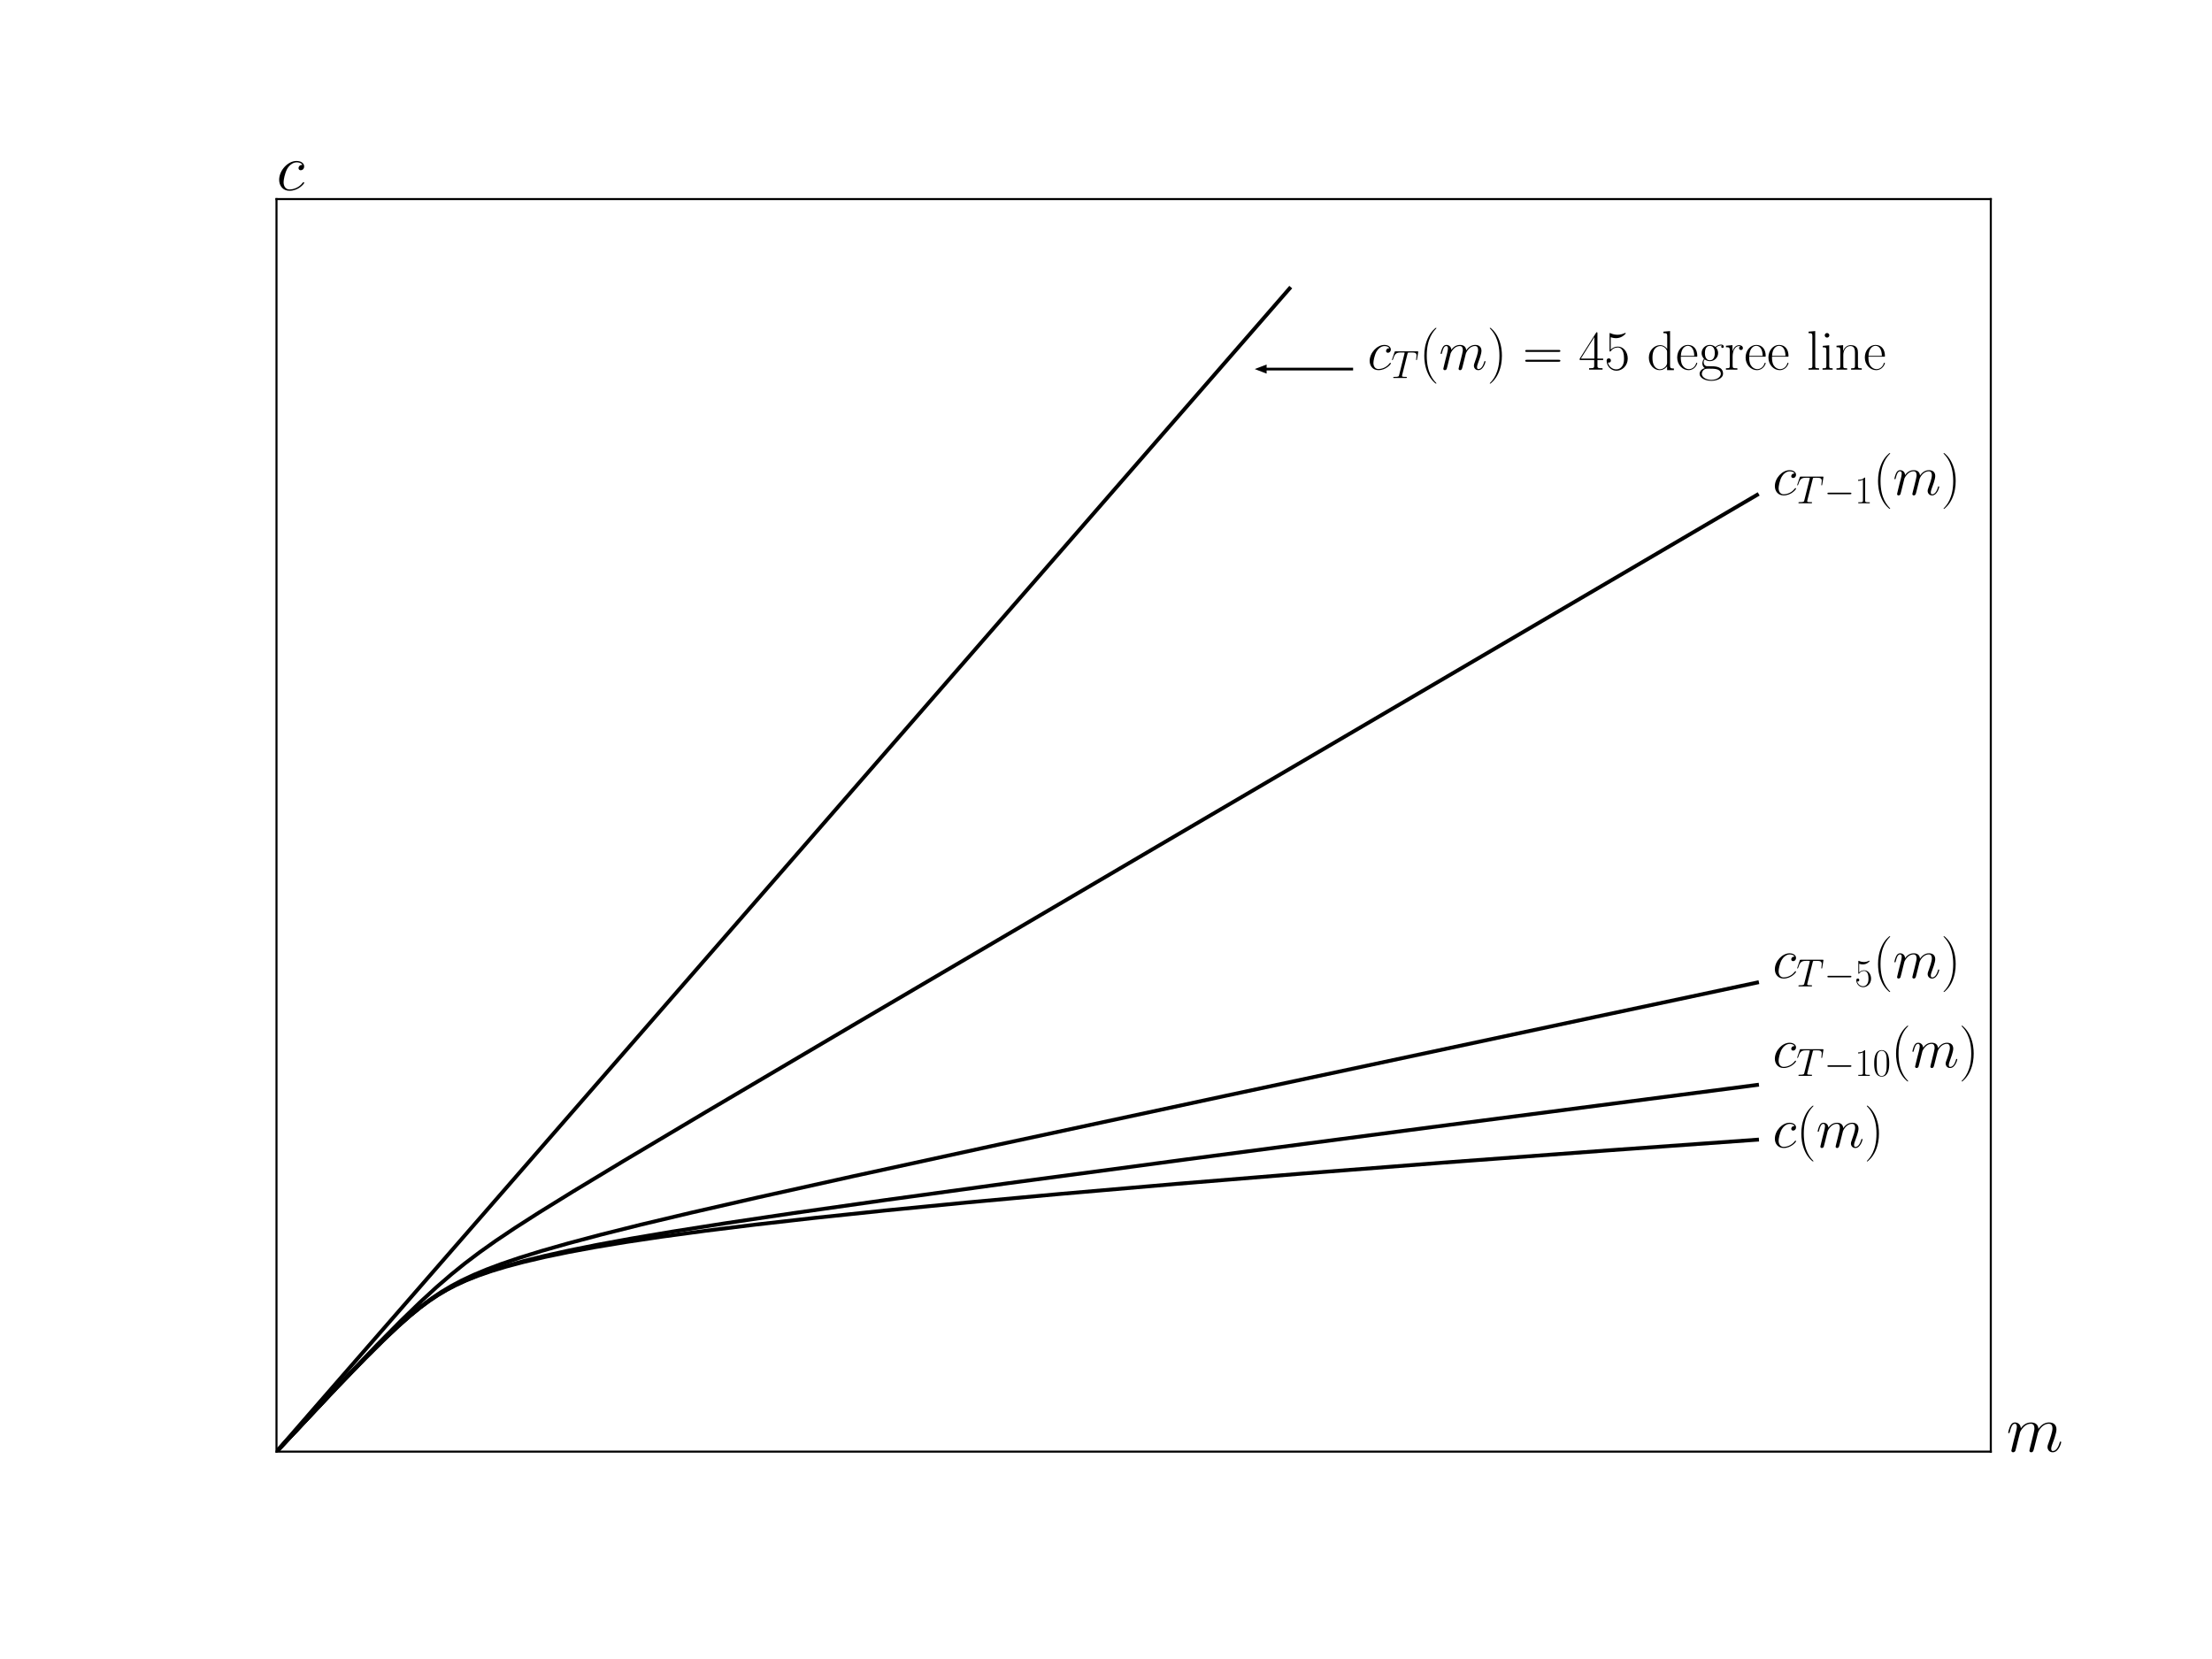
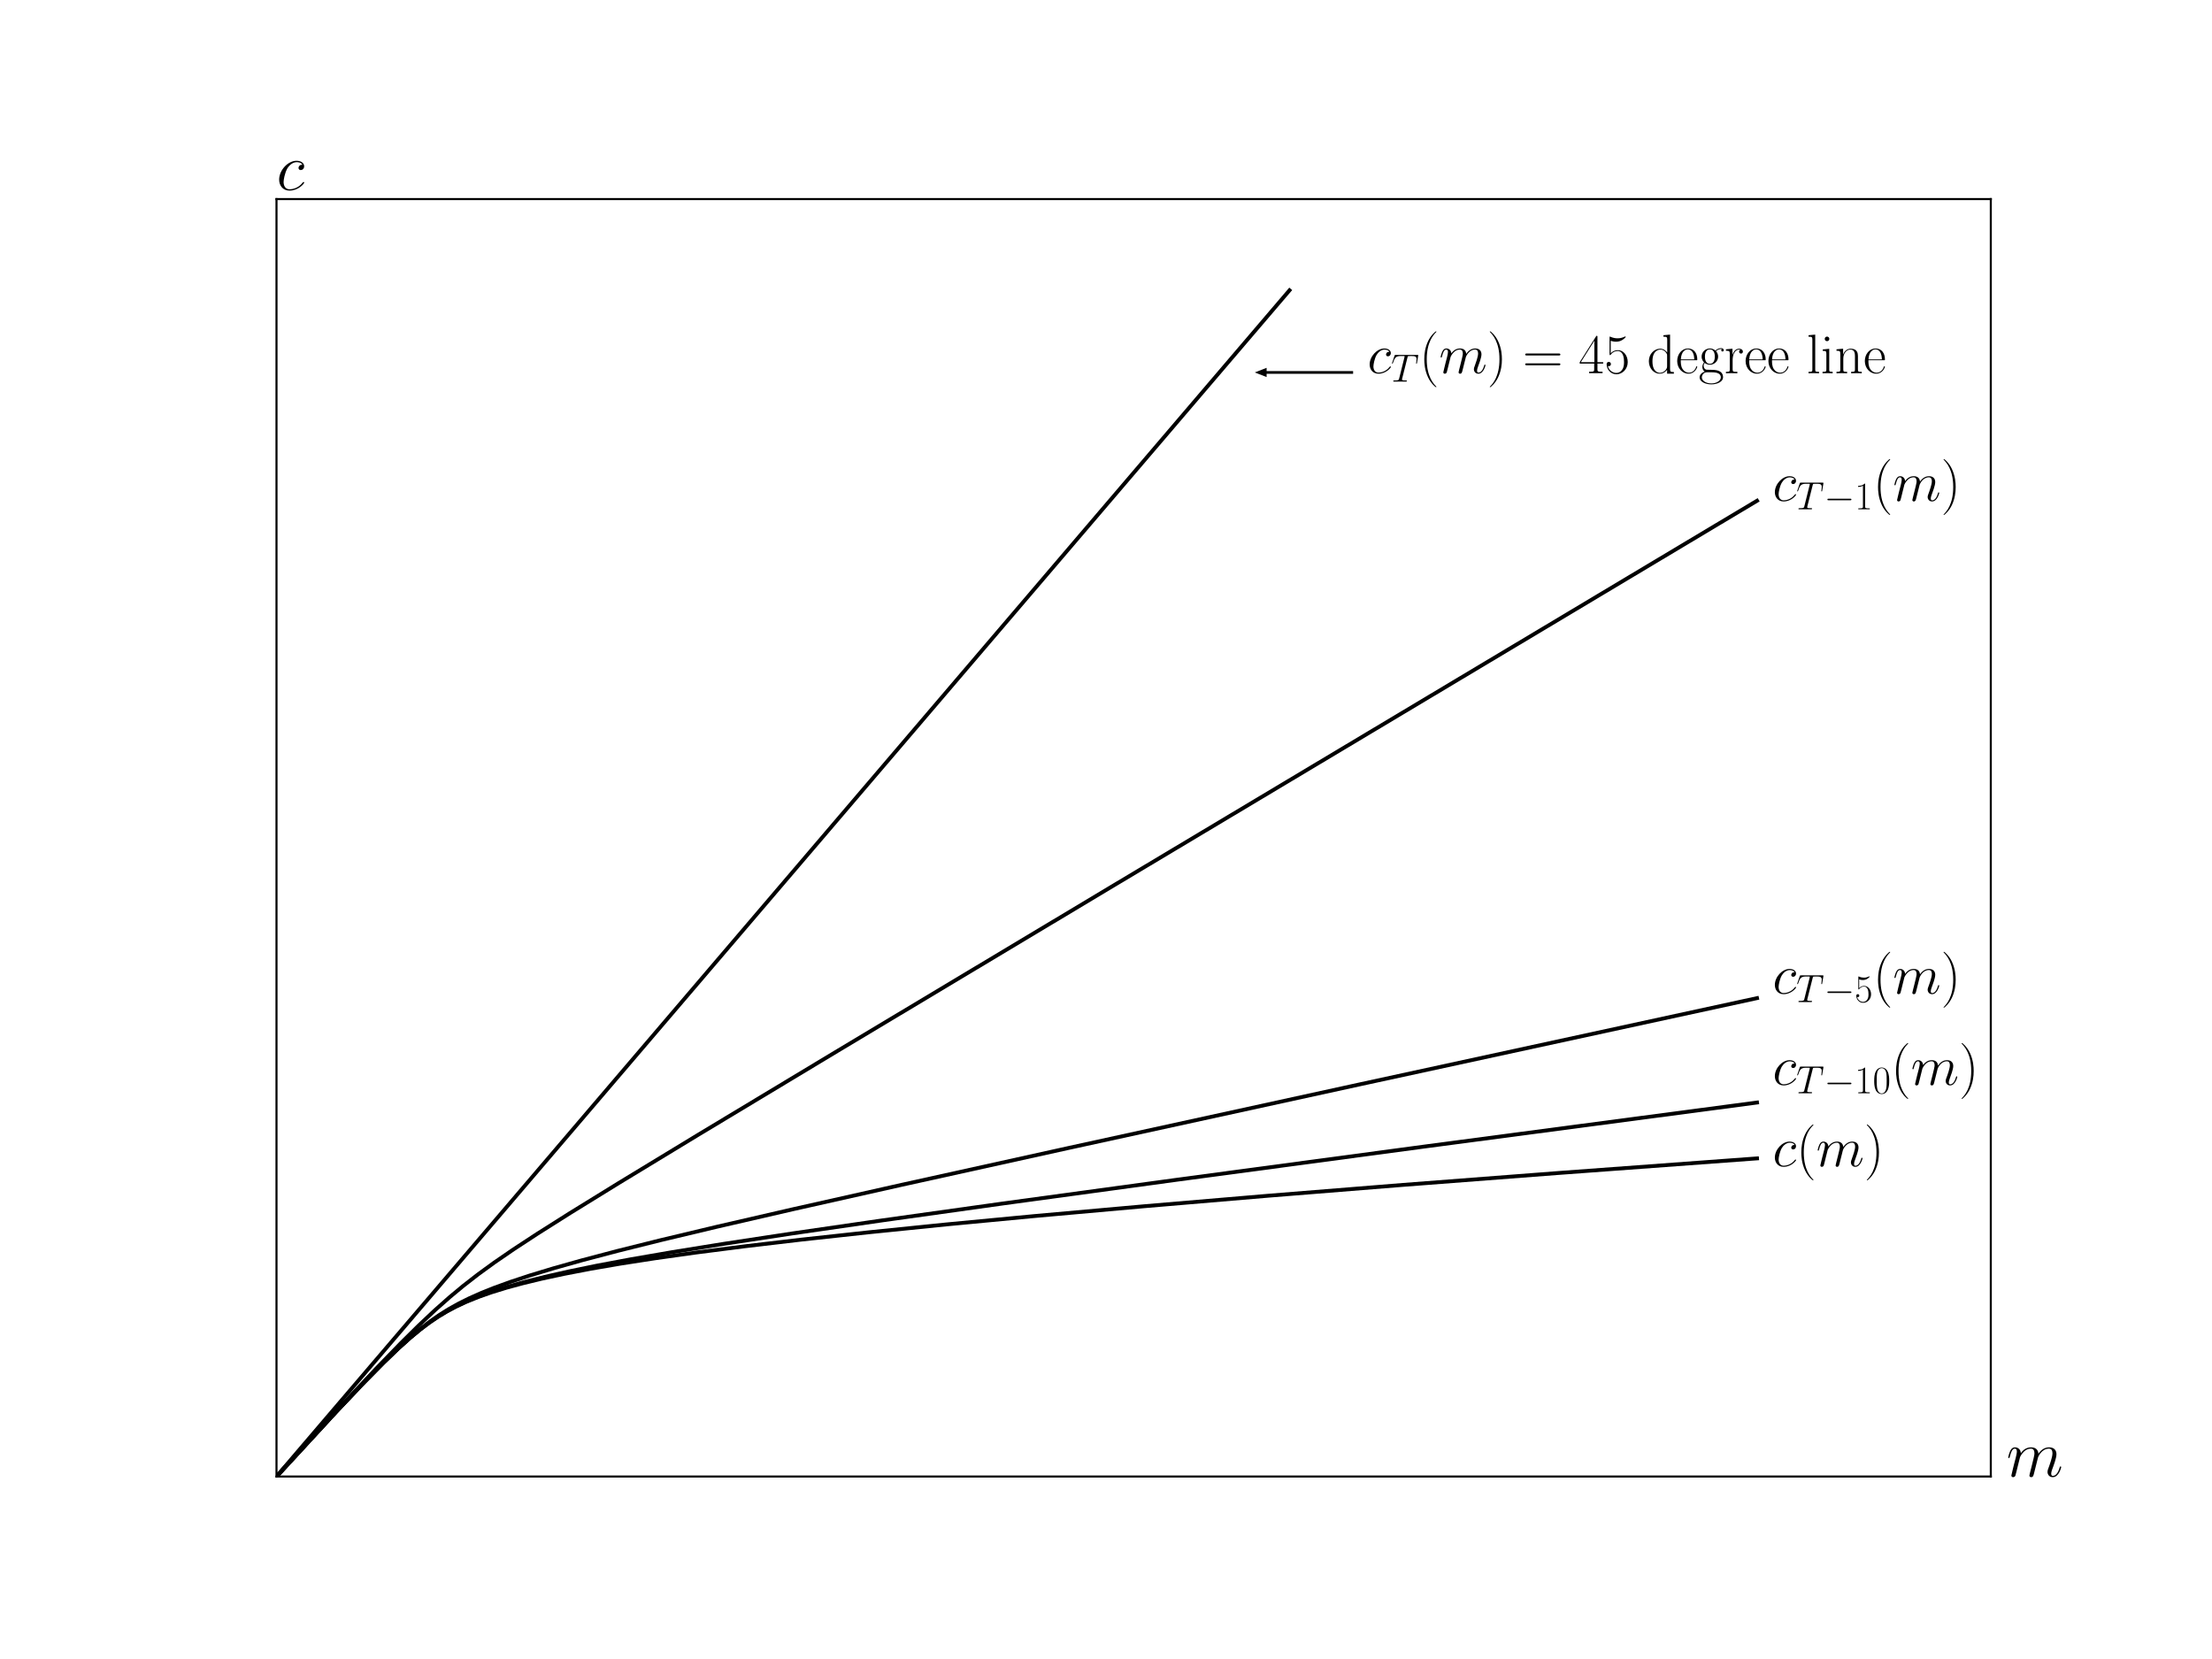
<svg xmlns="http://www.w3.org/2000/svg" xmlns:xlink="http://www.w3.org/1999/xlink" height="648pt" version="1.1" viewBox="0 0 864 648" width="864pt">
  <defs>
    <style type="text/css">
*{stroke-linecap:butt;stroke-linejoin:round;}
  </style>
  </defs>
  <g id="figure_1">
    <g id="patch_1">
      <path d="M 0 648  L 864 648  L 864 0  L 0 0  z " style="fill:#ffffff;" />
    </g>
    <g id="axes_1">
      <g id="patch_2">
-         <path d="M 108 567  L 777.6 567  L 777.6 77.76  L 108 77.76  z " style="fill:#ffffff;" />
+         <path d="M 108 576.72  L 777.6 576.72  L 777.6 77.76  L 108 77.76  z " style="fill:#ffffff;" />
      </g>
      <g id="patch_3">
-         <path clip-path="url(#p83d459adcd)" d="M 491.498 144.157  L 494.237 143.108  L 494.237 144.122  L 528.022 144.122  L 528.022 144.192  L 494.237 144.192  L 494.237 145.205  z " style="stroke:#000000;stroke-linejoin:miter;" />
+         <path clip-path="url(#p8d69664060)" d="M 491.498 145.476  L 494.237 144.407  L 494.237 145.44  L 528.022 145.44  L 528.022 145.512  L 494.237 145.512  L 494.237 146.545  z " style="stroke:#000000;stroke-linejoin:miter;" />
      </g>
      <g id="matplotlib.axis_1">
        <g id="xtick_1" />
        <g id="xtick_2" />
        <g id="xtick_3" />
        <g id="xtick_4" />
        <g id="xtick_5" />
        <g id="xtick_6" />
      </g>
      <g id="matplotlib.axis_2">
        <g id="ytick_1" />
        <g id="ytick_2" />
        <g id="ytick_3" />
        <g id="ytick_4" />
        <g id="ytick_5" />
        <g id="ytick_6" />
        <g id="ytick_7" />
        <g id="ytick_8" />
      </g>
      <g id="line2d_1">
-         <path clip-path="url(#p83d459adcd)" d="M 108 567  L 131.155 542.372  L 142.153 530.997  L 149.679 523.517  L 155.467 518.06  L 160.098 513.979  L 164.15 510.691  L 167.624 508.127  L 171.097 505.822  L 174.57 503.775  L 178.043 501.967  L 182.095 500.116  L 186.726 498.276  L 191.936 496.476  L 197.725 494.726  L 204.671 492.882  L 212.775 490.985  L 222.037 489.064  L 232.457 487.135  L 244.613 485.119  L 258.506 483.045  L 275.293 480.773  L 294.975 478.343  L 318.13 475.714  L 345.915 472.796  L 377.753 469.679  L 414.222 466.339  L 459.374 462.435  L 509.157 458.358  L 564.149 454.083  L 628.404 449.317  L 686.291 445.166  L 686.291 445.166  " style="fill:none;stroke:#000000;stroke-linecap:square;stroke-width:1.5;" />
+         <path clip-path="url(#p8d69664060)" d="M 108 576.72  L 131.155 551.603  L 142.153 540.002  L 149.679 532.373  L 155.467 526.808  L 160.098 522.646  L 164.15 519.292  L 167.624 516.678  L 171.097 514.326  L 174.57 512.239  L 178.043 510.395  L 182.095 508.507  L 186.726 506.631  L 191.936 504.795  L 197.725 503.01  L 204.092 501.277  L 211.618 499.457  L 220.301 497.586  L 230.72 495.581  L 242.298 493.587  L 255.612 491.521  L 271.82 489.241  L 290.923 486.795  L 312.92 484.205  L 338.969 481.369  L 369.649 478.254  L 404.381 474.958  L 447.218 471.128  L 495.264 467.058  L 547.941 462.822  L 608.143 458.209  L 684.554 452.591  L 686.291 452.466  L 686.291 452.466  " style="fill:none;stroke:#000000;stroke-linecap:square;stroke-width:1.5;" />
      </g>
      <g id="line2d_2">
-         <path clip-path="url(#p83d459adcd)" d="M 108 567  L 134.628 538.527  L 147.363 525.231  L 156.625 515.871  L 164.15 508.586  L 170.518 502.742  L 176.307 497.749  L 181.516 493.538  L 187.305 489.157  L 193.673 484.64  L 201.198 479.595  L 210.46 473.663  L 223.774 465.425  L 243.456 453.538  L 275.872 434.251  L 334.338 399.76  L 450.112 331.756  L 686.291 193.3  L 686.291 193.3  " style="fill:none;stroke:#000000;stroke-linecap:square;stroke-width:1.5;" />
+         <path clip-path="url(#p8d69664060)" d="M 108 576.72  L 134.628 547.681  L 147.363 534.121  L 156.625 524.575  L 163.571 517.703  L 169.939 511.713  L 175.728 506.587  L 180.938 502.262  L 186.726 497.764  L 193.094 493.131  L 200.619 487.966  L 209.881 481.9  L 222.616 473.848  L 241.719 462.065  L 272.399 443.432  L 327.392 410.327  L 435.061 345.809  L 671.819 204.244  L 686.291 195.596  L 686.291 195.596  " style="fill:none;stroke:#000000;stroke-linecap:square;stroke-width:1.5;" />
      </g>
      <g id="line2d_3">
-         <path clip-path="url(#p83d459adcd)" d="M 108 567  L 131.734 541.762  L 142.732 530.396  L 150.257 522.922  L 156.046 517.463  L 160.677 513.372  L 164.729 510.059  L 168.781 507.044  L 172.255 504.717  L 176.307 502.294  L 180.359 500.15  L 184.99 497.977  L 190.2 495.805  L 195.988 493.638  L 202.935 491.282  L 211.618 488.594  L 222.037 485.622  L 234.772 482.237  L 250.402 478.328  L 270.084 473.646  L 296.133 467.686  L 333.18 459.452  L 389.91 447.098  L 477.898 428.19  L 622.615 397.321  L 686.291 383.786  L 686.291 383.786  " style="fill:none;stroke:#000000;stroke-linecap:square;stroke-width:1.5;" />
+         <path clip-path="url(#p8d69664060)" d="M 108 576.72  L 131.734 550.98  L 142.153 539.988  L 149.679 532.339  L 155.467 526.74  L 160.098 522.531  L 164.15 519.112  L 168.202 515.992  L 171.676 513.579  L 175.149 511.404  L 179.201 509.14  L 183.253 507.126  L 187.884 505.064  L 193.094 502.978  L 199.461 500.671  L 206.987 498.188  L 216.249 495.381  L 227.247 492.285  L 241.14 488.622  L 257.927 484.435  L 279.924 479.19  L 310.026 472.258  L 352.283 462.769  L 417.116 448.452  L 530.575 423.668  L 686.291 389.866  L 686.291 389.866  " style="fill:none;stroke:#000000;stroke-linecap:square;stroke-width:1.5;" />
      </g>
      <g id="line2d_4">
-         <path clip-path="url(#p83d459adcd)" d="M 108 567  L 131.155 542.372  L 142.153 530.995  L 149.679 523.512  L 155.467 518.051  L 160.098 513.964  L 164.15 510.666  L 167.624 508.092  L 171.097 505.772  L 174.57 503.707  L 178.043 501.877  L 182.095 499.998  L 186.726 498.121  L 191.936 496.274  L 197.725 494.466  L 204.671 492.542  L 212.775 490.541  L 222.037 488.482  L 233.036 486.264  L 246.35 483.815  L 262.558 481.07  L 282.819 477.874  L 310.026 473.824  L 345.337 468.809  L 393.383 462.214  L 463.426 452.849  L 561.255 439.993  L 686.291 423.771  L 686.291 423.771  " style="fill:none;stroke:#000000;stroke-linecap:square;stroke-width:1.5;" />
+         <path clip-path="url(#p8d69664060)" d="M 108 576.72  L 131.155 551.602  L 142.153 540  L 149.679 532.368  L 155.467 526.798  L 160.098 522.63  L 164.15 519.267  L 167.624 516.641  L 171.097 514.275  L 174.57 512.169  L 178.043 510.303  L 182.095 508.386  L 186.726 506.473  L 191.936 504.589  L 197.725 502.745  L 204.671 500.783  L 212.775 498.742  L 222.037 496.642  L 233.036 494.38  L 246.35 491.882  L 262.558 489.083  L 282.819 485.823  L 309.447 481.779  L 344.179 476.743  L 391.646 470.092  L 459.953 460.771  L 556.045 447.883  L 686.291 430.645  L 686.291 430.645  " style="fill:none;stroke:#000000;stroke-linecap:square;stroke-width:1.5;" />
      </g>
      <g id="line2d_5">
-         <path clip-path="url(#p83d459adcd)" d="M 108 567  L 503.673 112.706  L 503.673 112.706  " style="fill:none;stroke:#000000;stroke-linecap:square;stroke-width:1.5;" />
+         <path clip-path="url(#p8d69664060)" d="M 108 576.72  L 503.673 113.4  L 503.673 113.4  " style="fill:none;stroke:#000000;stroke-linecap:square;stroke-width:1.5;" />
      </g>
      <g id="patch_4">
-         <path d="M 108 567  L 108 77.76  " style="fill:none;stroke:#000000;stroke-linecap:square;stroke-linejoin:miter;stroke-width:0.8;" />
+         <path d="M 108 576.72  L 108 77.76  " style="fill:none;stroke:#000000;stroke-linecap:square;stroke-linejoin:miter;stroke-width:0.8;" />
      </g>
      <g id="patch_5">
-         <path d="M 777.6 567  L 777.6 77.76  " style="fill:none;stroke:#000000;stroke-linecap:square;stroke-linejoin:miter;stroke-width:0.8;" />
+         <path d="M 777.6 576.72  L 777.6 77.76  " style="fill:none;stroke:#000000;stroke-linecap:square;stroke-linejoin:miter;stroke-width:0.8;" />
      </g>
      <g id="patch_6">
-         <path d="M 108 567  L 777.6 567  " style="fill:none;stroke:#000000;stroke-linecap:square;stroke-linejoin:miter;stroke-width:0.8;" />
+         <path d="M 108 576.72  L 777.6 576.72  " style="fill:none;stroke:#000000;stroke-linecap:square;stroke-linejoin:miter;stroke-width:0.8;" />
      </g>
      <g id="patch_7">
        <path d="M 108 77.76  L 777.6 77.76  " style="fill:none;stroke:#000000;stroke-linecap:square;stroke-linejoin:miter;stroke-width:0.8;" />
      </g>
      <g id="text_1">
        <defs>
          <path d="M 39.094 37.984  C 37.203 37.984 36.297 37.984 34.906 36.797  C 34.297 36.297 33.203 34.797 33.203 33.203  C 33.203 31.203 34.703 30 36.594 30  C 39 30 41.703 31.938 41.703 35.812  C 41.703 40.438 37.094 44 30.203 44  C 17.094 44 4 29.734 4 15.562  C 4 6.891 9.406 -1 19.594 -1  C 33.203 -1 41.797 9.719 41.797 11.031  C 41.797 11.625 41.203 12.125 40.797 12.125  C 40.5 12.125 40.406 12.031 39.5 11.141  C 33.094 2.531 23.594 1 19.797 1  C 12.906 1 10.703 6.969 10.703 11.938  C 10.703 15.438 12.406 25.078 16 31.859  C 18.594 36.531 24 41.906 30.297 41.906  C 31.594 41.906 37.094 41.906 39.094 37.984  z " id="CMMI12-99" />
          <path d="M 41.703 61.094  C 42.297 63.5 42.5 64.391 44 64.797  C 44.797 65 48.094 65 50.203 65  C 60.203 65 64.906 64.594 64.906 56.781  C 64.906 55.266 64.5 51.484 63.906 47.766  L 63.797 46.562  C 63.797 46.156 64.203 45.562 64.797 45.562  C 65.797 45.562 65.797 46.062 66.094 47.656  L 69 65.375  C 69.203 66.297 69.203 66.5 69.203 66.797  C 69.203 67.891 68.594 67.891 66.594 67.891  L 11.906 67.891  C 9.594 67.891 9.5 67.797 8.906 66  L 2.797 47.969  C 2.703 47.75 2.406 46.656 2.406 46.562  C 2.406 46.062 2.797 45.562 3.406 45.562  C 4.203 45.562 4.406 45.953 4.797 47.25  C 9 59.391 11.094 65 24.406 65  L 31.094 65  C 33.5 65 34.5 65 34.5 63.891  C 34.5 63.578 34.5 63.391 34 61.578  L 20.594 7.797  C 19.594 3.891 19.406 2.891 8.797 2.891  C 6.297 2.891 5.594 2.891 5.594 1  C 5.594 0 6.703 0 7.203 0  C 9.703 0 12.297 0 14.797 0  L 30.406 0  C 32.906 0 35.594 0 38.094 0  C 39.203 0 40.203 0 40.203 1.891  C 40.203 2.891 39.5 2.891 36.906 2.891  C 27.906 2.891 27.906 3.797 27.906 5.297  C 27.906 5.406 27.906 6.109 28.297 7.719  z " id="CMMI12-84" />
          <path d="M 30.594 -24.391  C 30.594 -24.297 30.594 -24.094 30.297 -23.797  C 25.703 -19.125 13.406 -6.359 13.406 24.703  C 13.406 55.766 25.5 68.422 30.406 73.391  C 30.406 73.5 30.594 73.703 30.594 74  C 30.594 74.297 30.297 74.5 29.906 74.5  C 28.797 74.5 20.297 67.125 15.406 56.156  C 10.406 45.109 9 34.359 9 24.812  C 9 17.625 9.703 5.484 15.703 -7.359  C 20.5 -17.734 28.703 -25 29.906 -25  C 30.406 -25 30.594 -24.797 30.594 -24.391  z " id="CMR17-40" />
          <path d="M 20.594 29.234  C 20.797 29.844 23.297 34.828 27 38.016  C 29.594 40.406 33 42.016 36.906 42.016  C 40.906 42.016 42.297 39.016 42.297 35.031  C 42.297 34.422 42.297 32.438 41.094 27.734  L 38.594 17.469  C 37.797 14.469 35.906 7.078 35.703 5.984  C 35.297 4.484 34.703 1.891 34.703 1.5  C 34.703 0.094 35.797 -1 37.297 -1  C 40.297 -1 40.797 1.297 41.703 4.891  L 47.703 28.734  C 47.906 29.531 53.094 42.016 64.094 42.016  C 68.094 42.016 69.5 39.016 69.5 35.031  C 69.5 29.438 65.594 18.562 63.406 12.578  C 62.5 10.172 62 8.875 62 7.078  C 62 2.594 65.094 -1 69.906 -1  C 79.203 -1 82.703 13.672 82.703 14.266  C 82.703 14.766 82.297 15.172 81.703 15.172  C 80.797 15.172 80.703 14.875 80.203 13.172  C 77.906 5.188 74.203 1 70.203 1  C 69.203 1 67.594 1 67.594 4.203  C 67.594 6.812 68.797 10 69.203 11.094  C 71 15.906 75.5 27.703 75.5 33.516  C 75.5 39.5 72 44 64.406 44  C 57.703 44 52.297 40.219 48.297 34.328  C 48 39.719 44.703 44 37.203 44  C 28.297 44 23.594 37.734 21.797 35.234  C 21.5 40.906 17.406 44 13 44  C 10.094 44 7.797 42.609 5.906 38.812  C 4.094 35.219 2.703 29.141 2.703 28.734  C 2.703 28.344 3.094 27.844 3.797 27.844  C 4.594 27.844 4.703 27.938 5.297 30.234  C 6.797 36.125 8.703 42.016 12.703 42.016  C 15 42.016 15.797 40.406 15.797 37.422  C 15.797 35.219 14.797 31.328 14.094 28.234  L 11.297 17.469  C 10.906 15.562 9.797 11.078 9.297 9.281  C 8.594 6.688 7.5 2 7.5 1.5  C 7.5 0.094 8.594 -1 10.094 -1  C 11.297 -1 12.703 -0.406 13.5 1.094  C 13.703 1.594 14.594 5.094 15.094 7.078  L 17.297 16.062  z " id="CMMI12-109" />
          <path d="M 26.297 24.703  C 26.297 31.875 25.594 44.016 19.594 56.859  C 14.797 67.234 6.594 74.5 5.406 74.5  C 5.094 74.5 4.703 74.391 4.703 73.891  C 4.703 73.703 4.797 73.594 4.906 73.391  C 9.703 68.406 21.906 55.75 21.906 24.75  C 21.906 -6.359 9.797 -19.016 4.906 -24.016  C 4.797 -24.203 4.703 -24.312 4.703 -24.5  C 4.703 -25 5.094 -25 5.406 -25  C 6.5 -25 15 -17.625 19.906 -6.656  C 24.906 4.391 26.297 15.141 26.297 24.703  z " id="CMR17-41" />
          <path d="M 64.297 31.516  C 65.797 31.516 67.297 31.516 67.297 33.203  C 67.297 35 65.594 35 63.906 35  L 8 35  C 6.297 35 4.594 35 4.594 33.203  C 4.594 31.516 6.094 31.516 7.594 31.516  z M 63.906 14  C 65.594 14 67.297 14 67.297 15.797  C 67.297 17.484 65.797 17.484 64.297 17.484  L 7.594 17.484  C 6.094 17.484 4.594 17.484 4.594 15.797  C 4.594 14 6.297 14 8 14  z " id="CMR17-61" />
          <path d="M 33.594 64.406  C 33.594 66.5 33.5 66.5 31.703 66.5  L 2 19.594  L 2 17  L 27.797 17  L 27.797 7.141  C 27.797 3.5 27.594 2.5 20.594 2.5  L 18.703 2.5  L 18.703 0  C 21.906 0 27.297 0 30.703 0  C 34.094 0 39.5 0 42.703 0  L 42.703 2.5  L 40.797 2.5  C 33.797 2.5 33.594 3.5 33.594 7.141  L 33.594 17  L 43.797 17  L 43.797 19.594  L 33.594 19.594  z M 28.094 57.859  L 28.094 19.594  L 4 19.594  z " id="CMR17-52" />
          <path d="M 11.406 57.688  C 12.406 57.281 16.5 56 20.703 56  C 30 56 35.094 61.109 38 64.062  C 38 64.953 38 65.5 37.406 65.5  C 37.297 65.5 37.094 65.5 36.297 65.047  C 32.797 63.406 28.703 62.078 23.703 62.078  C 20.703 62.078 16.203 62.484 11.297 64.672  C 10.203 65.172 10 65.172 9.906 65.172  C 9.406 65.172 9.297 65.062 9.297 63.078  L 9.297 34.422  C 9.297 32.641 9.297 32.141 10.297 32.141  C 10.797 32.141 11 32.344 11.5 33.031  C 14.703 37.516 19.094 39.406 24.094 39.406  C 27.594 39.406 35.094 37.219 35.094 20.141  C 35.094 16.953 35.094 11.172 32.094 6.578  C 29.594 2.484 25.703 0.391 21.406 0.391  C 14.797 0.391 8.094 5 6.297 12.719  C 6.703 12.609 7.5 12.422 7.906 12.422  C 9.203 12.422 11.703 13.125 11.703 16.219  C 11.703 18.906 9.797 20 7.906 20  C 5.594 20 4.094 18.594 4.094 15.797  C 4.094 7.094 11 -2 21.594 -2  C 31.906 -2 41.703 6.875 41.703 19.75  C 41.703 31.719 33.906 41 24.203 41  C 19.094 41 14.797 39.109 11.406 35.531  z " id="CMR17-53" />
          <path d="M 29.203 67.594  L 29.203 65  C 35.094 65 36 64.406 36 59.688  L 36 36.641  C 35.594 37.141 31.5 43.594 23.406 43.594  C 13.203 43.594 3.297 34.5 3.297 21.312  C 3.297 8.203 12.594 -1 22.406 -1  C 30.906 -1 35.297 5.266 35.797 5.938  L 35.797 -0.984  L 47.906 -0.984  L 47.906 2  C 42 2 41.094 2.594 41.094 7.391  L 41.094 68.688  z M 35.797 11.797  C 35.797 8.797 34 6.094 31.703 4.094  C 28.297 1.094 24.906 0.594 23 0.594  C 20.094 0.594 9.703 2.094 9.703 21.188  C 9.703 40.812 21.297 42 23.906 42  C 28.5 42 32.203 39.406 34.5 35.797  C 35.797 33.703 35.797 33.406 35.797 31.609  z " id="CMR17-100" />
          <path d="M 38.094 23  C 38.5 23.406 38.5 23.609 38.5 24.625  C 38.5 34.969 33.094 44 21.703 44  C 11.094 44 2.703 33.891 2.703 21.609  C 2.703 8.609 12.203 -1 22.797 -1  C 34 -1 38.406 9.484 38.406 11.562  C 38.406 12.25 37.797 12.25 37.594 12.25  C 36.906 12.25 36.797 12.047 36.406 10.875  C 34.203 4.141 28.703 0.797 23.5 0.797  C 19.203 0.797 14.906 3.172 12.203 7.5  C 9.094 12.547 9.094 18.375 9.094 23  z M 9.203 24.5  C 9.906 39.141 17.594 42.406 21.594 42.406  C 28.406 42.406 33 35.891 33.094 24.5  z " id="CMR17-101" />
          <path d="M 11.094 18.188  C 13 16.688 16.297 15 20.297 15  C 28.203 15 35 21.203 35 29.5  C 35 32.094 34.203 36.094 31.203 39.203  C 34 42.062 38.094 43 40.406 43  C 40.797 43 41.406 43 41.906 42.719  C 41.5 42.625 40.594 42.234 40.594 40.703  C 40.594 39.484 41.5 38.609 42.797 38.609  C 44.297 38.609 45.094 39.578 45.094 40.844  C 45.094 42.672 43.594 44.594 40.406 44.594  C 36.406 44.594 32.906 42.781 30.094 40.312  C 27.094 43.016 23.5 44 20.297 44  C 12.406 44 5.594 37.797 5.594 29.5  C 5.594 23.781 8.906 20.188 9.906 19.188  C 6.906 15.688 6.906 11.609 6.906 11.109  C 6.906 8.516 7.906 4.719 11.297 2.625  C 6.094 1.328 2 -2.641 2 -7.594  C 2 -14.734 11.5 -20 22.906 -20  C 33.906 -20 43.797 -14.938 43.797 -7.484  C 43.797 6 29 6 21.297 6  C 19 6 14.906 6 14.406 6.109  C 11.297 6.609 9.203 9.406 9.203 12.906  C 9.203 13.797 9.203 16 11.094 18.188  z M 20.297 16.688  C 11.5 16.688 11.5 27.5 11.5 29.516  C 11.5 31.5 11.5 42.312 20.297 42.312  C 29.094 42.312 29.094 31.5 29.094 29.516  C 29.094 27.5 29.094 16.688 20.297 16.688  z M 22.906 -18.297  C 12.906 -18.297 6 -13.047 6 -7.594  C 6 -4.516 7.703 -1.641 9.906 -0.062  C 12.406 1.625 13.406 1.625 20.203 1.625  C 28.406 1.625 39.797 1.625 39.797 -7.594  C 39.797 -13.047 32.906 -18.297 22.906 -18.297  z " id="CMR17-103" />
          <path d="M 15 23.391  C 15 33 19.094 42 26.594 42  C 27.297 42 28 41.906 28.703 41.594  C 28.703 41.594 26.5 40.891 26.5 38.312  C 26.5 35.906 28.406 34.906 29.906 34.906  C 31.094 34.906 33.297 35.609 33.297 38.406  C 33.297 41.609 30.094 43.594 26.703 43.594  C 19.094 43.594 15.797 36.203 14.797 32.703  L 14.703 32.703  L 14.703 43.594  L 3.094 42.5  L 3.094 39.906  C 9 39.906 9.906 39.297 9.906 34.5  L 9.906 6.688  C 9.906 2.875 9.5 2.391 3.094 2.391  L 3.094 -0.203  C 5.5 0 10.094 0 12.703 0  C 15.594 0 20.703 0 23.406 -0.203  L 23.406 2.391  C 16.203 2.391 15 2.391 15 6.875  z " id="CMR17-114" />
          <path d="M 15.297 68.688  L 3.406 67.594  L 3.406 65  C 9.297 65 10.203 64.406 10.203 59.641  L 10.203 6.656  C 10.203 2.875 9.797 2.391 3.406 2.391  L 3.406 -0.203  C 5.797 0 10.203 0 12.703 0  C 15.297 0 19.703 0 22.094 -0.203  L 22.094 2.391  C 15.703 2.391 15.297 2.781 15.297 6.656  z " id="CMR17-108" />
          <path d="M 15.5 61.078  C 15.5 63.266 13.703 65.156 11.406 65.156  C 9.203 65.156 7.297 63.375 7.297 61.078  C 7.297 58.891 9.094 57 11.406 57  C 13.594 57 15.5 58.797 15.5 61.078  z M 3.797 42.281  L 3.797 39.703  C 9.406 39.703 10.203 39.094 10.203 34.328  L 10.203 6.672  C 10.203 2.875 9.797 2.391 3.406 2.391  L 3.406 -0.203  C 5.797 0 10.094 0 12.594 0  C 15 0 19.094 0 21.406 -0.203  L 21.406 2.391  C 15.5 2.391 15.297 2.984 15.297 6.562  L 15.297 43.375  z " id="CMR17-105" />
          <path d="M 41.5 30.203  C 41.5 35.297 40.5 43.594 28.703 43.594  C 20.797 43.594 16.703 37.5 15.203 33.5  L 15.094 33.5  L 15.094 43.594  L 3.297 42.5  L 3.297 39.906  C 9.203 39.906 10.094 39.297 10.094 34.5  L 10.094 6.688  C 10.094 2.875 9.703 2.391 3.297 2.391  L 3.297 -0.203  C 5.703 0 10.094 0 12.703 0  C 15.297 0 19.797 0 22.203 -0.203  L 22.203 2.391  C 15.797 2.391 15.406 2.781 15.406 6.688  L 15.406 25.906  C 15.406 35.109 21 42 28 42  C 35.406 42 36.203 35.406 36.203 30.594  L 36.203 6.688  C 36.203 2.875 35.797 2.391 29.406 2.391  L 29.406 -0.203  C 31.797 0 36.203 0 38.797 0  C 41.406 0 45.906 0 48.297 -0.203  L 48.297 2.391  C 41.906 2.391 41.5 2.781 41.5 6.688  z " id="CMR17-110" />
        </defs>
-         <g transform="translate(534.1091 147.6514)scale(0.22 -0.22)">
+         <g transform="translate(534.1091 149.04)scale(0.22 -0.22)">
          <use transform="translate(0 14.94392)scale(0.996264)" xlink:href="#CMMI12-99" />
          <use transform="translate(41.98323 0)scale(0.697382)" xlink:href="#CMMI12-84" />
          <use transform="translate(91.98769 14.94392)scale(0.996264)" xlink:href="#CMR17-40" />
          <use transform="translate(127.2685 14.94392)scale(0.996264)" xlink:href="#CMMI12-109" />
          <use transform="translate(212.5957 14.94392)scale(0.996264)" xlink:href="#CMR17-41" />
          <use transform="translate(275.5505 14.94392)scale(0.996264)" xlink:href="#CMR17-61" />
          <use transform="translate(374.9393 14.94392)scale(0.996264)" xlink:href="#CMR17-52" />
          <use transform="translate(420.6297 14.94392)scale(0.996264)" xlink:href="#CMR17-53" />
          <use transform="translate(496.3962 14.94392)scale(0.996264)" xlink:href="#CMR17-100" />
          <use transform="translate(547.2915 14.94392)scale(0.996264)" xlink:href="#CMR17-101" />
          <use transform="translate(587.7772 14.94392)scale(0.996264)" xlink:href="#CMR17-103" />
          <use transform="translate(633.4677 14.94392)scale(0.996264)" xlink:href="#CMR17-114" />
          <use transform="translate(668.7484 14.94392)scale(0.996264)" xlink:href="#CMR17-101" />
          <use transform="translate(709.2341 14.94392)scale(0.996264)" xlink:href="#CMR17-101" />
          <use transform="translate(779.7957 14.94392)scale(0.996264)" xlink:href="#CMR17-108" />
          <use transform="translate(804.6668 14.94392)scale(0.996264)" xlink:href="#CMR17-105" />
          <use transform="translate(829.5379 14.94392)scale(0.996264)" xlink:href="#CMR17-110" />
          <use transform="translate(880.4332 14.94392)scale(0.996264)" xlink:href="#CMR17-101" />
        </g>
      </g>
      <g id="text_2">
        <defs>
          <path d="M 65.906 23  C 67.594 23 69.406 23 69.406 25  C 69.406 27 67.594 27 65.906 27  L 11.797 27  C 10.094 27 8.297 27 8.297 25  C 8.297 23 10.094 23 11.797 23  z " id="CMSY10-0" />
          <path d="M 26.594 63.406  C 26.594 65.5 26.5 65.5 25.094 65.5  C 21.203 61.188 15.297 59.797 9.703 59.797  C 9.406 59.797 8.906 59.797 8.797 59.5  C 8.703 59.297 8.703 59.094 8.703 57  C 11.797 57 17 57.594 21 59.984  L 21 7.203  C 21 3.688 20.797 2.5 12.203 2.5  L 9.203 2.5  L 9.203 0  C 14 0 19 0 23.797 0  C 28.594 0 33.594 0 38.406 0  L 38.406 2.5  L 35.406 2.5  C 26.797 2.5 26.594 3.594 26.594 7.156  z " id="CMR17-49" />
        </defs>
-         <g transform="translate(692.3782 196.5754)scale(0.22 -0.22)">
+         <g transform="translate(692.3782 198.936)scale(0.22 -0.22)">
          <use transform="translate(0 14.94392)scale(0.996264)" xlink:href="#CMMI12-99" />
          <use transform="translate(41.98323 0)scale(0.697382)" xlink:href="#CMMI12-84" />
          <use transform="translate(91.48956 0)scale(0.697382)" xlink:href="#CMSY10-0" />
          <use transform="translate(145.7305 0)scale(0.697382)" xlink:href="#CMR17-49" />
          <use transform="translate(178.2119 14.94392)scale(0.996264)" xlink:href="#CMR17-40" />
          <use transform="translate(213.4926 14.94392)scale(0.996264)" xlink:href="#CMMI12-109" />
          <use transform="translate(298.8199 14.94392)scale(0.996264)" xlink:href="#CMR17-41" />
        </g>
      </g>
      <g id="text_3">
-         <g transform="translate(692.3782 385.2823)scale(0.22 -0.22)">
+         <g transform="translate(692.3782 391.392)scale(0.22 -0.22)">
          <use transform="translate(0 14.94392)scale(0.996264)" xlink:href="#CMMI12-99" />
          <use transform="translate(41.98323 0)scale(0.697382)" xlink:href="#CMMI12-84" />
          <use transform="translate(91.48956 0)scale(0.697382)" xlink:href="#CMSY10-0" />
          <use transform="translate(145.7305 0)scale(0.697382)" xlink:href="#CMR17-53" />
          <use transform="translate(178.2119 14.94392)scale(0.996264)" xlink:href="#CMR17-40" />
          <use transform="translate(213.4926 14.94392)scale(0.996264)" xlink:href="#CMMI12-109" />
          <use transform="translate(298.8199 14.94392)scale(0.996264)" xlink:href="#CMR17-41" />
        </g>
      </g>
      <g id="text_4">
        <defs>
          <path d="M 42 31.641  C 42 37.75 41.906 48.125 37.703 56.109  C 34 63.109 28.094 65.594 22.906 65.594  C 18.094 65.594 12 63.406 8.203 56.203  C 4.203 48.719 3.797 39.438 3.797 31.641  C 3.797 25.953 3.906 17.281 7 9.672  C 11.297 -0.609 19 -2 22.906 -2  C 27.5 -2 34.5 -0.109 38.594 9.375  C 41.594 16.281 42 24.359 42 31.641  z M 22.906 -0.406  C 16.5 -0.406 12.703 5.078 11.297 12.688  C 10.203 18.562 10.203 27.156 10.203 32.75  C 10.203 40.438 10.203 46.828 11.5 52.922  C 13.406 61.391 19 64 22.906 64  C 27 64 32.297 61.297 34.203 53.125  C 35.5 47.438 35.594 40.734 35.594 32.75  C 35.594 26.25 35.594 18.266 34.406 12.375  C 32.297 1.484 26.406 -0.406 22.906 -0.406  z " id="CMR17-48" />
        </defs>
-         <g transform="translate(692.3782 420.228)scale(0.22 -0.22)">
+         <g transform="translate(692.3782 427.032)scale(0.22 -0.22)">
          <use transform="translate(0 14.94392)scale(0.996264)" xlink:href="#CMMI12-99" />
          <use transform="translate(41.98323 0)scale(0.697382)" xlink:href="#CMMI12-84" />
          <use transform="translate(91.48956 0)scale(0.697382)" xlink:href="#CMSY10-0" />
          <use transform="translate(145.7305 0)scale(0.697382)" xlink:href="#CMR17-49" />
          <use transform="translate(177.7137 0)scale(0.697382)" xlink:href="#CMR17-48" />
          <use transform="translate(210.195 14.94392)scale(0.996264)" xlink:href="#CMR17-40" />
          <use transform="translate(245.4758 14.94392)scale(0.996264)" xlink:href="#CMMI12-109" />
          <use transform="translate(330.803 14.94392)scale(0.996264)" xlink:href="#CMR17-41" />
        </g>
      </g>
      <g id="text_5">
-         <g transform="translate(692.3782 448.1846)scale(0.22 -0.22)">
+         <g transform="translate(692.3782 455.544)scale(0.22 -0.22)">
          <use transform="scale(0.996264)" xlink:href="#CMMI12-99" />
          <use transform="translate(41.98323 0)scale(0.996264)" xlink:href="#CMR17-40" />
          <use transform="translate(77.264 0)scale(0.996264)" xlink:href="#CMMI12-109" />
          <use transform="translate(162.5912 0)scale(0.996264)" xlink:href="#CMR17-41" />
        </g>
      </g>
      <g id="text_6">
-         <g transform="translate(108 74.26543)scale(0.26 -0.26)">
+         <g transform="translate(108 74.196)scale(0.26 -0.26)">
          <use transform="scale(0.996264)" xlink:href="#CMMI12-99" />
        </g>
      </g>
      <g id="text_7">
-         <g transform="translate(783.6873 567)scale(0.26 -0.26)">
+         <g transform="translate(783.6873 576.72)scale(0.26 -0.26)">
          <use transform="scale(0.996264)" xlink:href="#CMMI12-109" />
        </g>
      </g>
    </g>
  </g>
  <defs>
-     <clipPath id="p83d459adcd">
-       <rect height="489.24" width="669.6" x="108" y="77.76" />
+     <clipPath id="p8d69664060">
+       <rect height="498.96" width="669.6" x="108" y="77.76" />
    </clipPath>
  </defs>
</svg>
